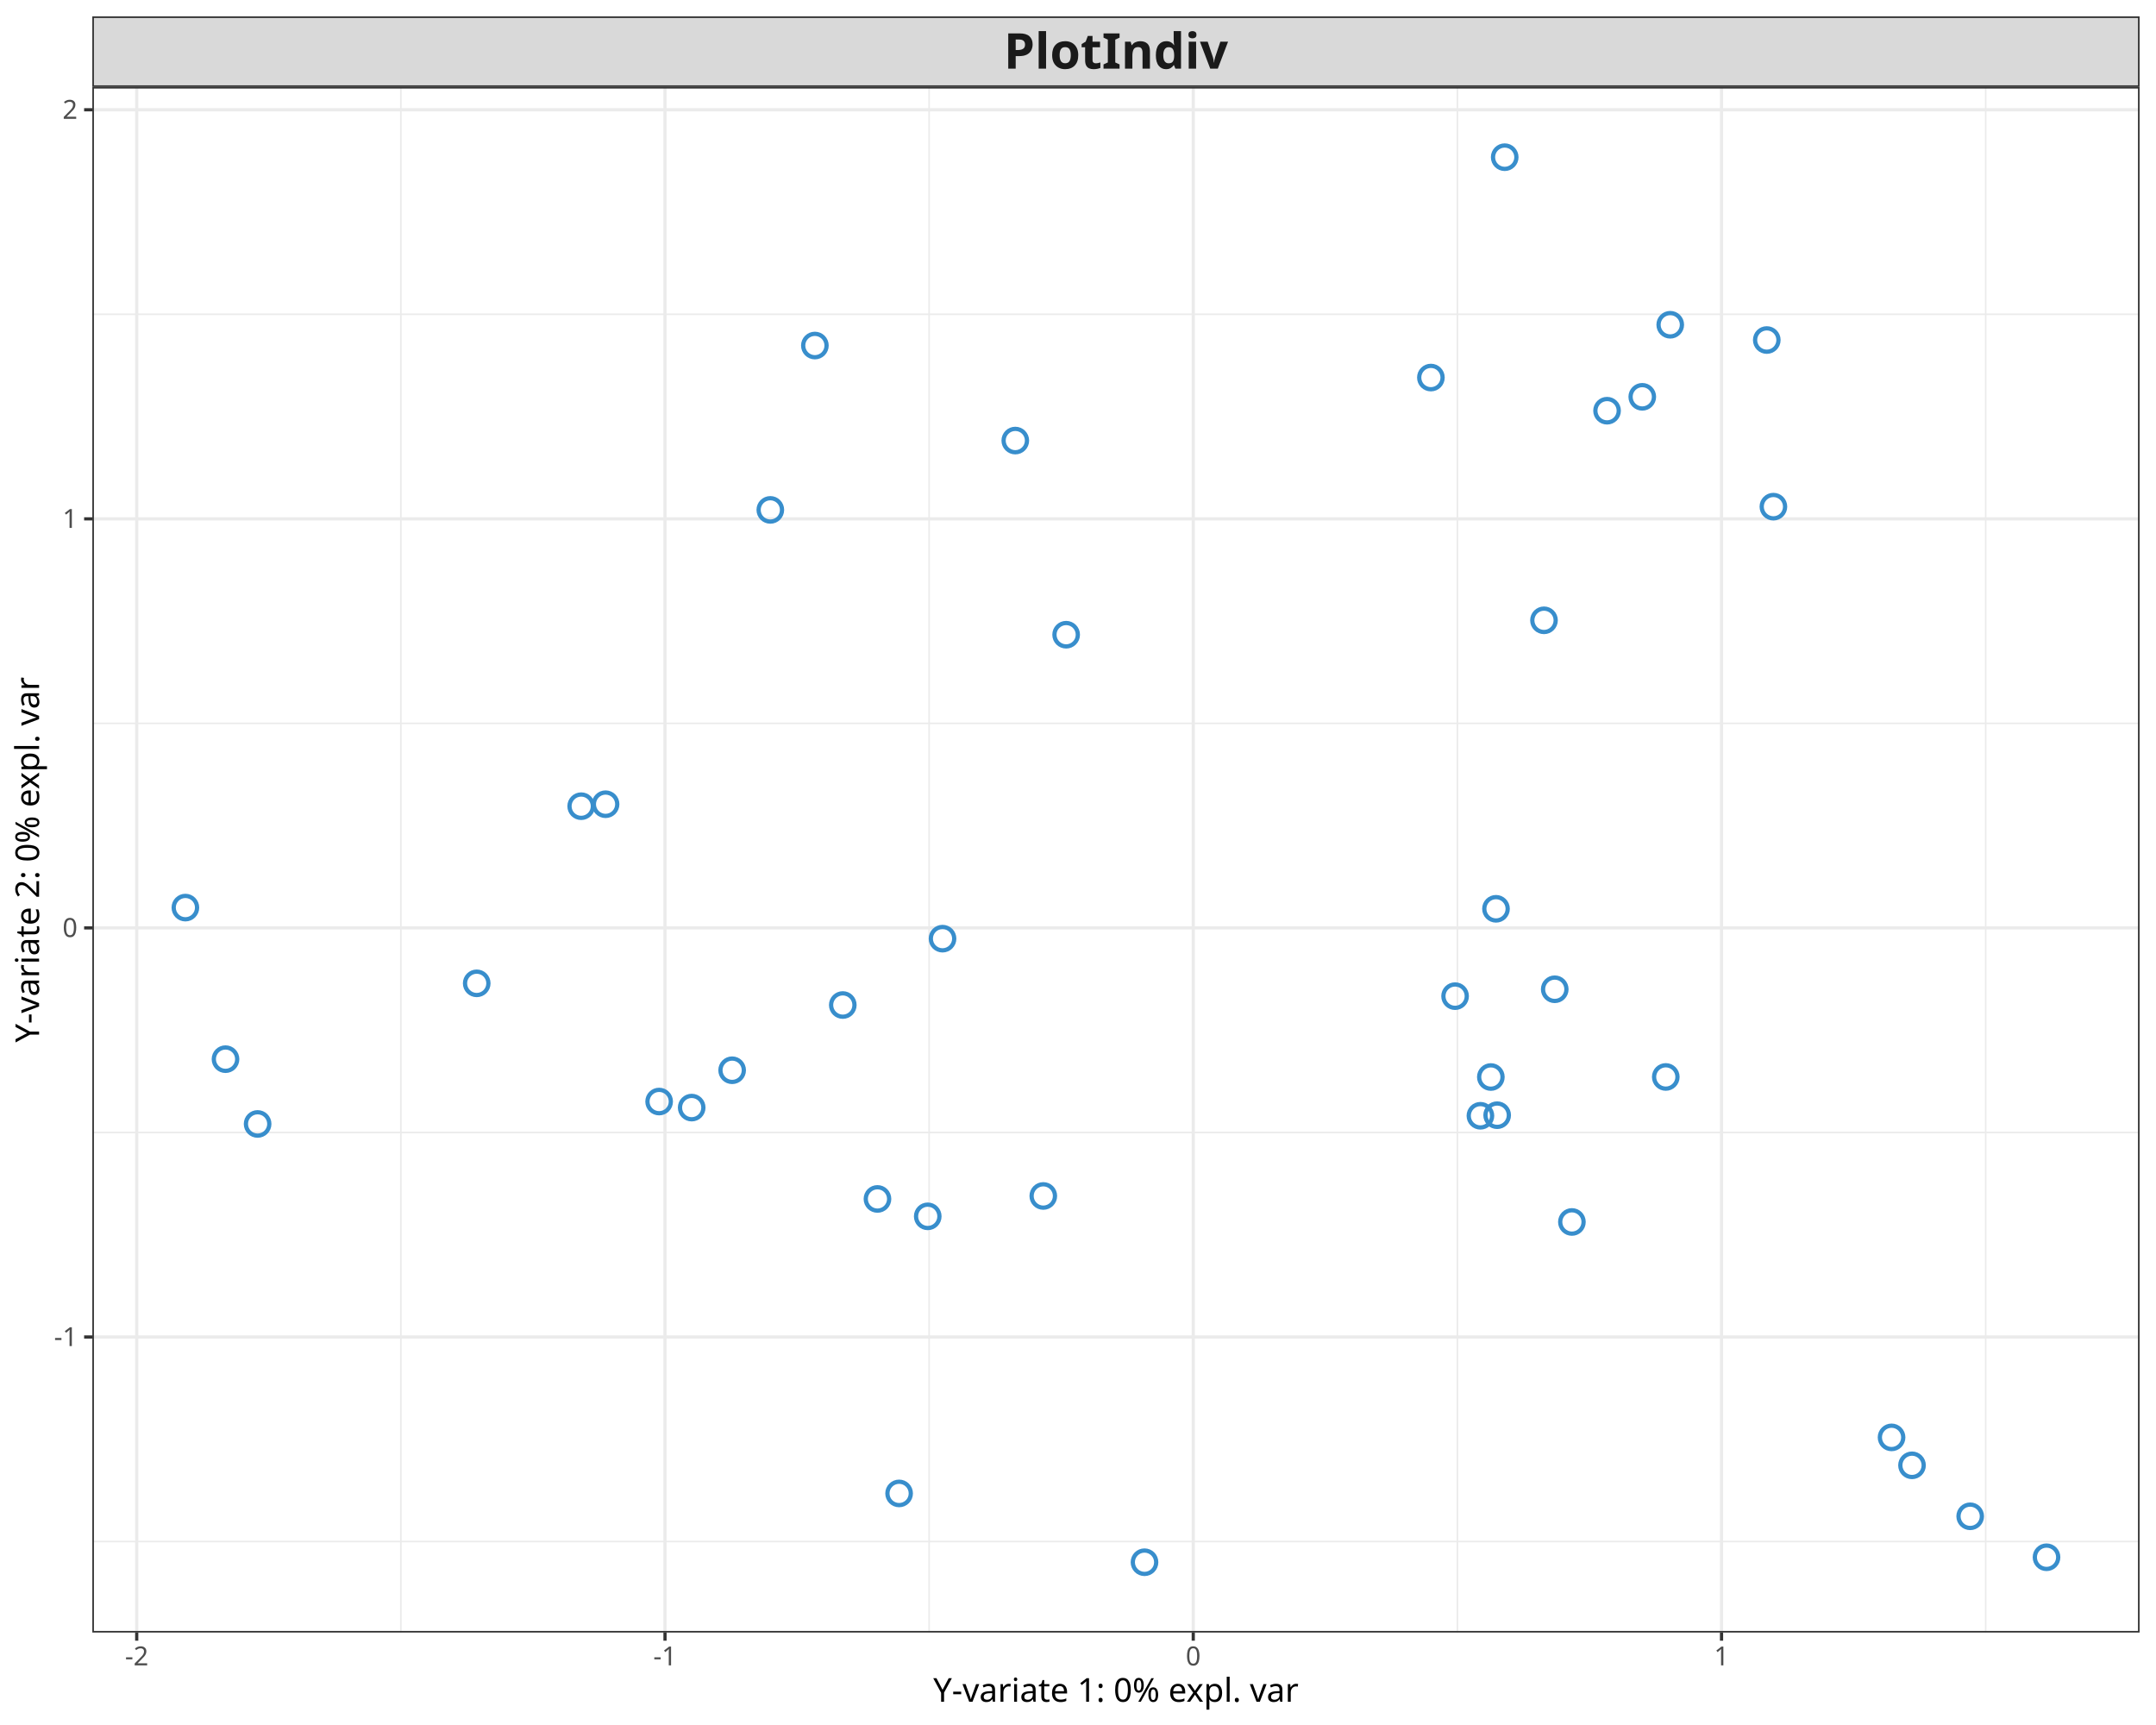
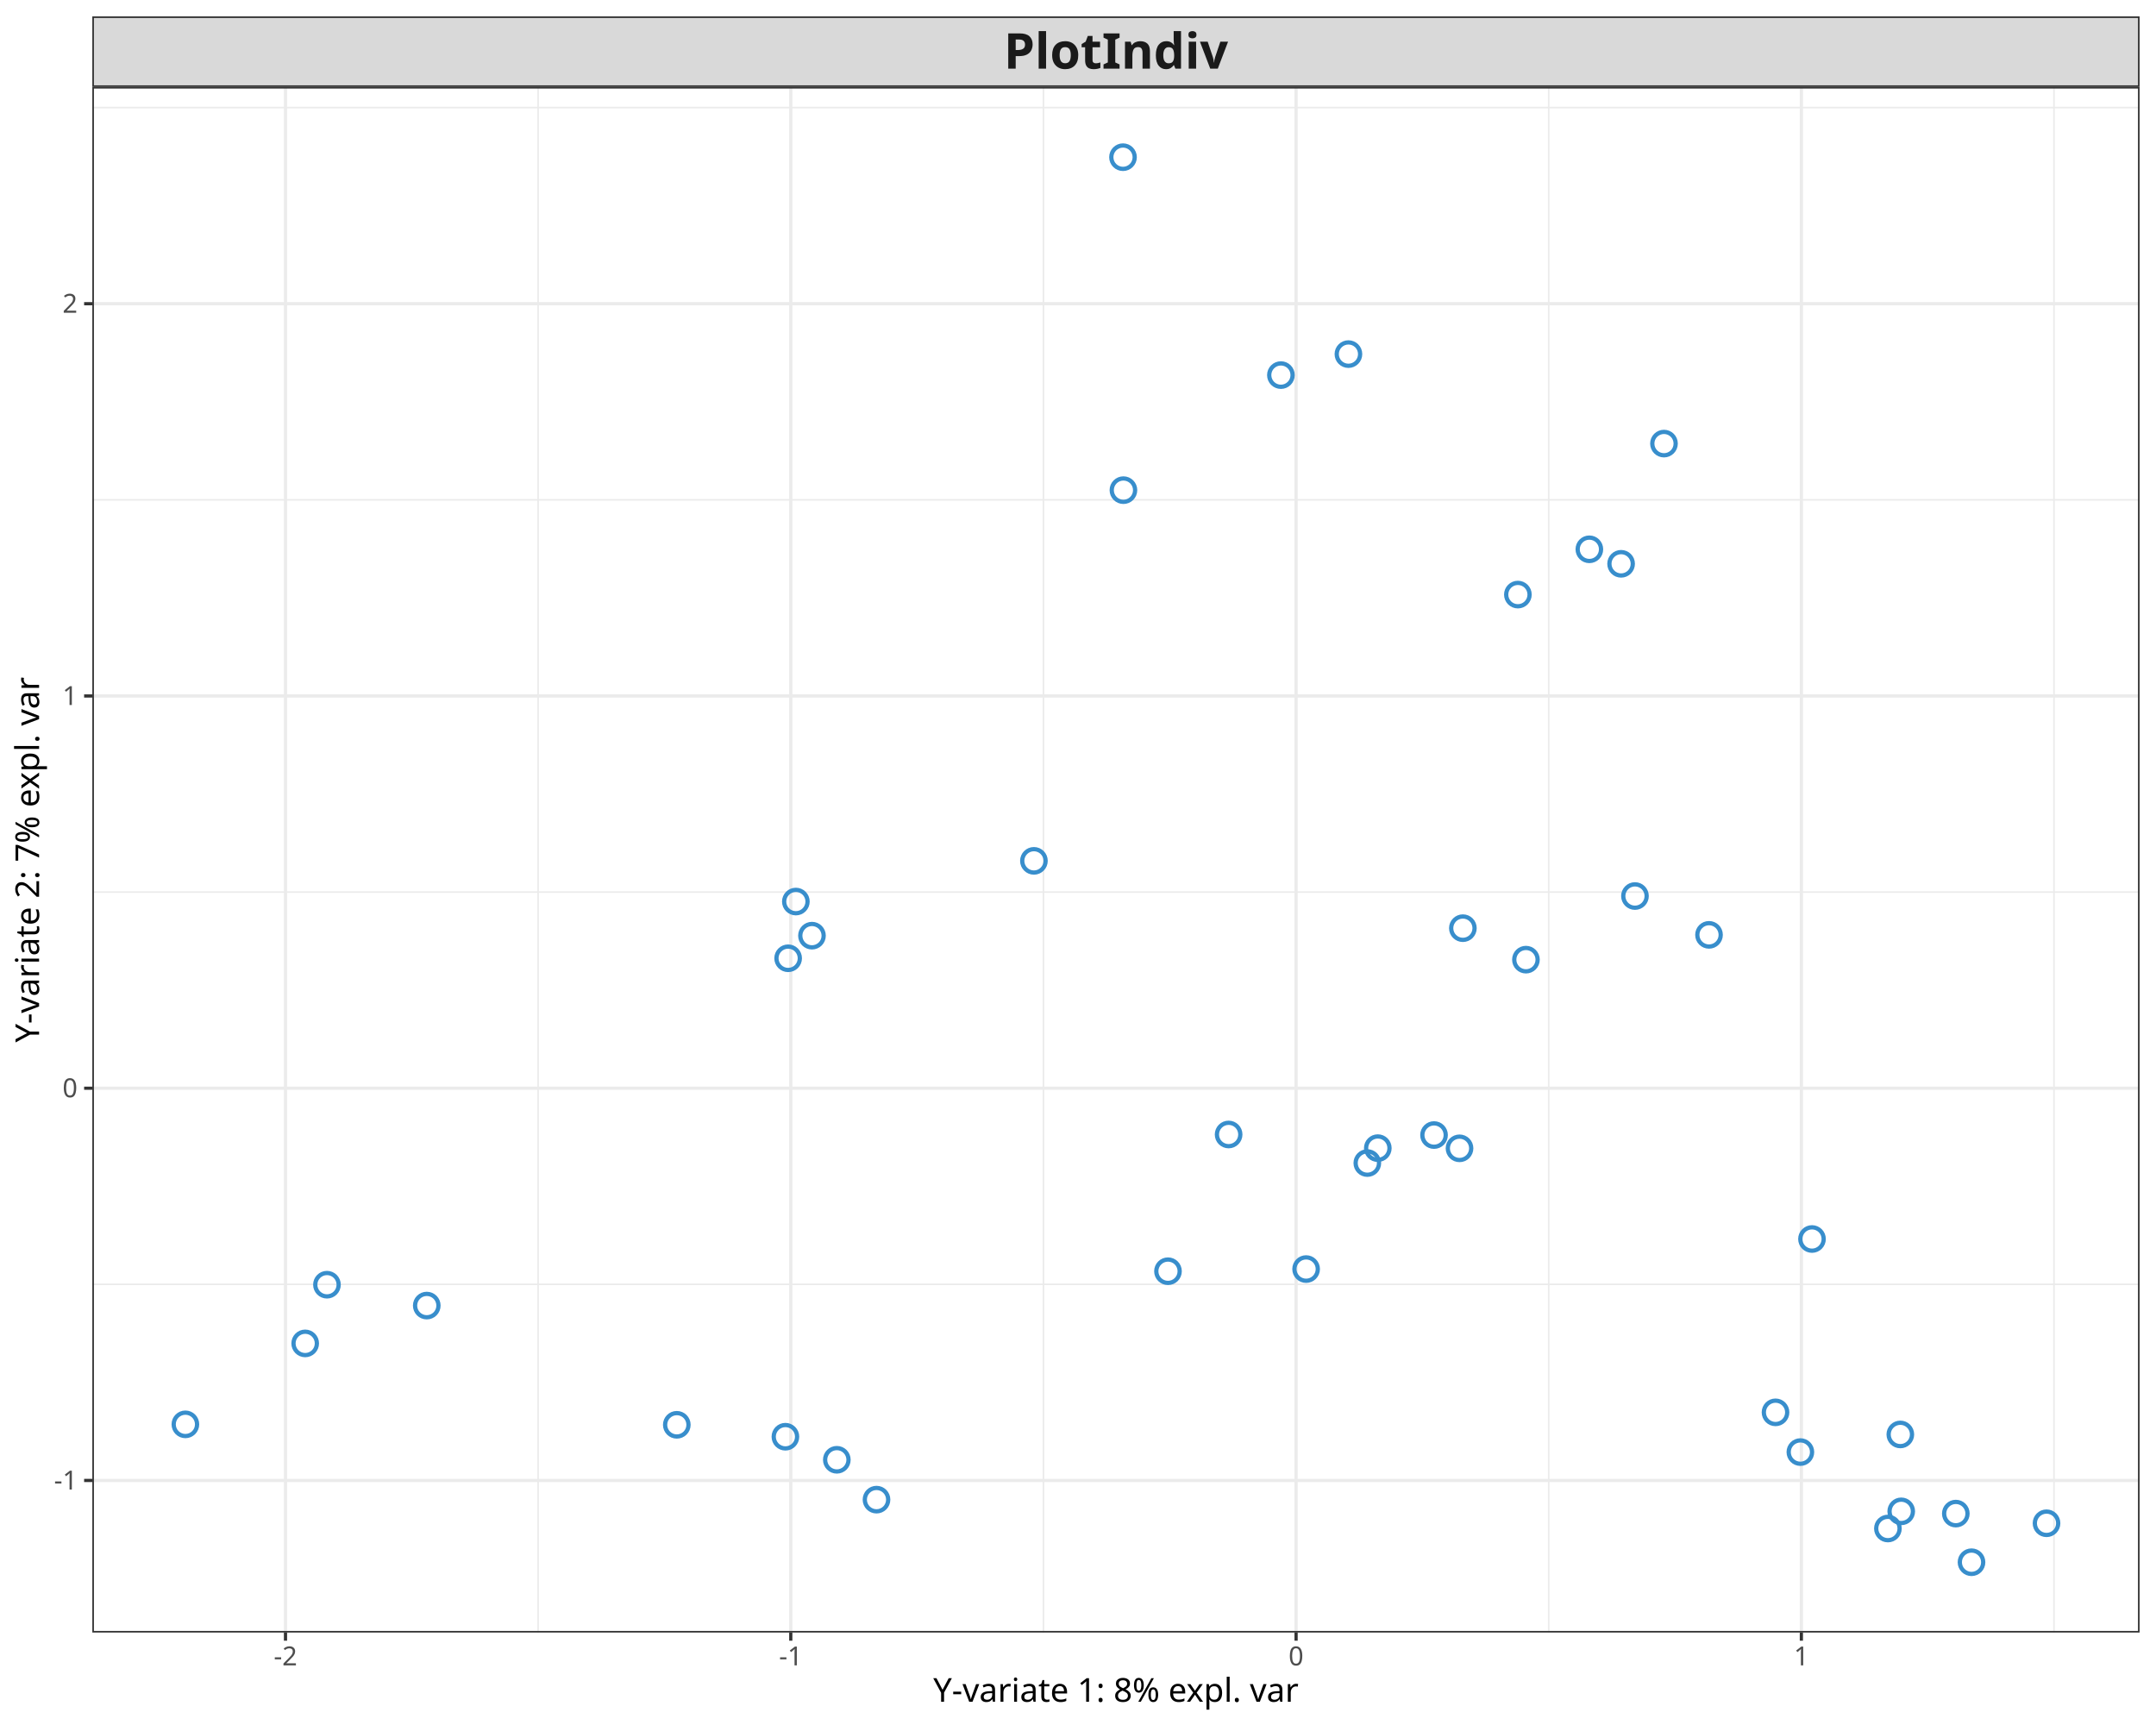
<svg xmlns="http://www.w3.org/2000/svg" class="svglite" data-engine-version="2.0" width="720.00pt" height="576.00pt" viewBox="0 0 720.00 576.00">
  <defs>
    <style type="text/css">
    .svglite line, .svglite polyline, .svglite polygon, .svglite path, .svglite rect, .svglite circle {
      fill: none;
      stroke: #000000;
      stroke-linecap: round;
      stroke-linejoin: round;
      stroke-miterlimit: 10.00;
    }
  </style>
  </defs>
  <rect width="100%" height="100%" style="stroke: none; fill: #FFFFFF;" />
  <defs>
    <clipPath id="cpMC4wMHw3MjAuMDB8MC4wMHw1NzYuMDA=">
      <rect x="0.00" y="0.00" width="720.00" height="576.00" />
    </clipPath>
  </defs>
  <g clip-path="url(#cpMC4wMHw3MjAuMDB8MC4wMHw1NzYuMDA=)">
    <rect x="0.00" y="0.00" width="720.00" height="576.00" style="stroke-width: 1.07; stroke: #FFFFFF; fill: #FFFFFF;" />
  </g>
  <defs>
    <clipPath id="cpMzAuODN8NzE0LjUyfDI5LjAzfDU0NS4xMQ==">
      <rect x="30.83" y="29.03" width="683.69" height="516.09" />
    </clipPath>
  </defs>
  <g clip-path="url(#cpMzAuODN8NzE0LjUyfDI5LjAzfDU0NS4xMQ==)">
    <rect x="30.83" y="29.03" width="683.69" height="516.09" style="stroke-width: 1.07; stroke: none; fill: #FFFFFF;" />
-     <polyline points="30.83,514.74 714.52,514.74 " style="stroke-width: 0.53; stroke: #EBEBEB; stroke-linecap: butt;" />
-     <polyline points="30.83,378.14 714.52,378.14 " style="stroke-width: 0.53; stroke: #EBEBEB; stroke-linecap: butt;" />
-     <polyline points="30.83,241.54 714.52,241.54 " style="stroke-width: 0.53; stroke: #EBEBEB; stroke-linecap: butt;" />
-     <polyline points="30.83,104.95 714.52,104.95 " style="stroke-width: 0.53; stroke: #EBEBEB; stroke-linecap: butt;" />
-     <polyline points="133.87,545.11 133.87,29.03 " style="stroke-width: 0.53; stroke: #EBEBEB; stroke-linecap: butt;" />
-     <polyline points="310.28,545.11 310.28,29.03 " style="stroke-width: 0.53; stroke: #EBEBEB; stroke-linecap: butt;" />
-     <polyline points="486.70,545.11 486.70,29.03 " style="stroke-width: 0.53; stroke: #EBEBEB; stroke-linecap: butt;" />
-     <polyline points="663.12,545.11 663.12,29.03 " style="stroke-width: 0.53; stroke: #EBEBEB; stroke-linecap: butt;" />
-     <polyline points="30.83,446.44 714.52,446.44 " style="stroke-width: 1.07; stroke: #EBEBEB; stroke-linecap: butt;" />
-     <polyline points="30.83,309.84 714.52,309.84 " style="stroke-width: 1.07; stroke: #EBEBEB; stroke-linecap: butt;" />
-     <polyline points="30.83,173.25 714.52,173.25 " style="stroke-width: 1.07; stroke: #EBEBEB; stroke-linecap: butt;" />
-     <polyline points="30.83,36.65 714.52,36.65 " style="stroke-width: 1.07; stroke: #EBEBEB; stroke-linecap: butt;" />
-     <polyline points="45.66,545.11 45.66,29.03 " style="stroke-width: 1.07; stroke: #EBEBEB; stroke-linecap: butt;" />
-     <polyline points="222.08,545.11 222.08,29.03 " style="stroke-width: 1.07; stroke: #EBEBEB; stroke-linecap: butt;" />
-     <polyline points="398.49,545.11 398.49,29.03 " style="stroke-width: 1.07; stroke: #EBEBEB; stroke-linecap: butt;" />
-     <polyline points="574.91,545.11 574.91,29.03 " style="stroke-width: 1.07; stroke: #EBEBEB; stroke-linecap: butt;" />
-     <circle cx="536.68" cy="137.14" r="3.91" style="stroke-width: 1.42; stroke: #388ECC;" />
-     <circle cx="497.87" cy="359.63" r="3.91" style="stroke-width: 1.42; stroke: #388ECC;" />
-     <circle cx="499.98" cy="372.38" r="3.91" style="stroke-width: 1.42; stroke: #388ECC;" />
-     <circle cx="477.85" cy="126.07" r="3.91" style="stroke-width: 1.42; stroke: #388ECC;" />
-     <circle cx="556.29" cy="359.61" r="3.91" style="stroke-width: 1.42; stroke: #388ECC;" />
-     <circle cx="638.52" cy="489.29" r="3.91" style="stroke-width: 1.42; stroke: #388ECC;" />
-     <circle cx="515.62" cy="207.13" r="3.91" style="stroke-width: 1.42; stroke: #388ECC;" />
-     <circle cx="592.23" cy="169.18" r="3.91" style="stroke-width: 1.42; stroke: #388ECC;" />
-     <circle cx="502.50" cy="52.49" r="3.91" style="stroke-width: 1.42; stroke: #388ECC;" />
-     <circle cx="657.95" cy="506.31" r="3.91" style="stroke-width: 1.42; stroke: #388ECC;" />
-     <circle cx="557.78" cy="108.44" r="3.91" style="stroke-width: 1.42; stroke: #388ECC;" />
-     <circle cx="485.93" cy="332.63" r="3.91" style="stroke-width: 1.42; stroke: #388ECC;" />
-     <circle cx="524.94" cy="408.03" r="3.91" style="stroke-width: 1.42; stroke: #388ECC;" />
-     <circle cx="499.59" cy="303.46" r="3.91" style="stroke-width: 1.42; stroke: #388ECC;" />
-     <circle cx="494.39" cy="372.57" r="3.91" style="stroke-width: 1.42; stroke: #388ECC;" />
-     <circle cx="548.44" cy="132.50" r="3.91" style="stroke-width: 1.42; stroke: #388ECC;" />
-     <circle cx="683.44" cy="519.99" r="3.91" style="stroke-width: 1.42; stroke: #388ECC;" />
-     <circle cx="590.02" cy="113.54" r="3.91" style="stroke-width: 1.42; stroke: #388ECC;" />
-     <circle cx="631.69" cy="479.96" r="3.91" style="stroke-width: 1.42; stroke: #388ECC;" />
-     <circle cx="519.21" cy="330.33" r="3.91" style="stroke-width: 1.42; stroke: #388ECC;" />
-     <circle cx="293.03" cy="400.34" r="3.91" style="stroke-width: 1.42; stroke: #388ECC;" />
-     <circle cx="314.76" cy="313.43" r="3.91" style="stroke-width: 1.42; stroke: #388ECC;" />
-     <circle cx="75.31" cy="353.67" r="3.91" style="stroke-width: 1.42; stroke: #388ECC;" />
-     <circle cx="339.06" cy="147.11" r="3.91" style="stroke-width: 1.42; stroke: #388ECC;" />
-     <circle cx="61.91" cy="303.06" r="3.91" style="stroke-width: 1.42; stroke: #388ECC;" />
-     <circle cx="348.41" cy="399.35" r="3.91" style="stroke-width: 1.42; stroke: #388ECC;" />
-     <circle cx="220.12" cy="367.82" r="3.91" style="stroke-width: 1.42; stroke: #388ECC;" />
-     <circle cx="202.23" cy="268.54" r="3.91" style="stroke-width: 1.42; stroke: #388ECC;" />
-     <circle cx="272.13" cy="115.38" r="3.91" style="stroke-width: 1.42; stroke: #388ECC;" />
-     <circle cx="194.09" cy="269.20" r="3.91" style="stroke-width: 1.42; stroke: #388ECC;" />
-     <circle cx="244.50" cy="357.37" r="3.91" style="stroke-width: 1.42; stroke: #388ECC;" />
-     <circle cx="382.21" cy="521.65" r="3.91" style="stroke-width: 1.42; stroke: #388ECC;" />
-     <circle cx="309.82" cy="406.15" r="3.91" style="stroke-width: 1.42; stroke: #388ECC;" />
-     <circle cx="159.20" cy="328.35" r="3.91" style="stroke-width: 1.42; stroke: #388ECC;" />
-     <circle cx="257.25" cy="170.26" r="3.91" style="stroke-width: 1.42; stroke: #388ECC;" />
-     <circle cx="300.26" cy="498.67" r="3.91" style="stroke-width: 1.42; stroke: #388ECC;" />
-     <circle cx="281.45" cy="335.59" r="3.91" style="stroke-width: 1.42; stroke: #388ECC;" />
-     <circle cx="356.04" cy="211.94" r="3.91" style="stroke-width: 1.42; stroke: #388ECC;" />
-     <circle cx="86.03" cy="375.30" r="3.91" style="stroke-width: 1.42; stroke: #388ECC;" />
-     <circle cx="230.99" cy="369.84" r="3.91" style="stroke-width: 1.42; stroke: #388ECC;" />
+     <polyline points="30.83,428.85 714.52,428.85 " style="stroke-width: 0.53; stroke: #EBEBEB; stroke-linecap: butt;" />
+     <polyline points="30.83,297.88 714.52,297.88 " style="stroke-width: 0.53; stroke: #EBEBEB; stroke-linecap: butt;" />
+     <polyline points="30.83,166.90 714.52,166.90 " style="stroke-width: 0.53; stroke: #EBEBEB; stroke-linecap: butt;" />
+     <polyline points="30.83,35.92 714.52,35.92 " style="stroke-width: 0.53; stroke: #EBEBEB; stroke-linecap: butt;" />
+     <polyline points="179.71,545.11 179.71,29.03 " style="stroke-width: 0.53; stroke: #EBEBEB; stroke-linecap: butt;" />
+     <polyline points="348.46,545.11 348.46,29.03 " style="stroke-width: 0.53; stroke: #EBEBEB; stroke-linecap: butt;" />
+     <polyline points="517.20,545.11 517.20,29.03 " style="stroke-width: 0.53; stroke: #EBEBEB; stroke-linecap: butt;" />
+     <polyline points="685.94,545.11 685.94,29.03 " style="stroke-width: 0.53; stroke: #EBEBEB; stroke-linecap: butt;" />
+     <polyline points="30.83,494.34 714.52,494.34 " style="stroke-width: 1.07; stroke: #EBEBEB; stroke-linecap: butt;" />
+     <polyline points="30.83,363.37 714.52,363.37 " style="stroke-width: 1.07; stroke: #EBEBEB; stroke-linecap: butt;" />
+     <polyline points="30.83,232.39 714.52,232.39 " style="stroke-width: 1.07; stroke: #EBEBEB; stroke-linecap: butt;" />
+     <polyline points="30.83,101.41 714.52,101.41 " style="stroke-width: 1.07; stroke: #EBEBEB; stroke-linecap: butt;" />
+     <polyline points="95.34,545.11 95.34,29.03 " style="stroke-width: 1.07; stroke: #EBEBEB; stroke-linecap: butt;" />
+     <polyline points="264.08,545.11 264.08,29.03 " style="stroke-width: 1.07; stroke: #EBEBEB; stroke-linecap: butt;" />
+     <polyline points="432.83,545.11 432.83,29.03 " style="stroke-width: 1.07; stroke: #EBEBEB; stroke-linecap: butt;" />
+     <polyline points="601.57,545.11 601.57,29.03 " style="stroke-width: 1.07; stroke: #EBEBEB; stroke-linecap: butt;" />
+     <circle cx="653.15" cy="505.41" r="3.91" style="stroke-width: 1.42; stroke: #388ECC;" />
+     <circle cx="541.37" cy="188.26" r="3.91" style="stroke-width: 1.42; stroke: #388ECC;" />
+     <circle cx="506.90" cy="198.54" r="3.91" style="stroke-width: 1.42; stroke: #388ECC;" />
+     <circle cx="592.94" cy="471.60" r="3.91" style="stroke-width: 1.42; stroke: #388ECC;" />
+     <circle cx="546.00" cy="299.20" r="3.91" style="stroke-width: 1.42; stroke: #388ECC;" />
+     <circle cx="279.46" cy="487.44" r="3.91" style="stroke-width: 1.42; stroke: #388ECC;" />
+     <circle cx="630.47" cy="510.39" r="3.91" style="stroke-width: 1.42; stroke: #388ECC;" />
+     <circle cx="658.39" cy="521.65" r="3.91" style="stroke-width: 1.42; stroke: #388ECC;" />
+     <circle cx="634.62" cy="478.98" r="3.91" style="stroke-width: 1.42; stroke: #388ECC;" />
+     <circle cx="262.29" cy="479.74" r="3.91" style="stroke-width: 1.42; stroke: #388ECC;" />
+     <circle cx="601.24" cy="484.87" r="3.91" style="stroke-width: 1.42; stroke: #388ECC;" />
+     <circle cx="509.59" cy="320.44" r="3.91" style="stroke-width: 1.42; stroke: #388ECC;" />
+     <circle cx="555.69" cy="148.12" r="3.91" style="stroke-width: 1.42; stroke: #388ECC;" />
+     <circle cx="570.73" cy="312.16" r="3.91" style="stroke-width: 1.42; stroke: #388ECC;" />
+     <circle cx="530.77" cy="183.42" r="3.91" style="stroke-width: 1.42; stroke: #388ECC;" />
+     <circle cx="683.44" cy="508.64" r="3.91" style="stroke-width: 1.42; stroke: #388ECC;" />
+     <circle cx="226.02" cy="475.76" r="3.91" style="stroke-width: 1.42; stroke: #388ECC;" />
+     <circle cx="634.92" cy="504.66" r="3.91" style="stroke-width: 1.42; stroke: #388ECC;" />
+     <circle cx="292.71" cy="500.75" r="3.91" style="stroke-width: 1.42; stroke: #388ECC;" />
+     <circle cx="488.53" cy="309.93" r="3.91" style="stroke-width: 1.42; stroke: #388ECC;" />
+     <circle cx="101.92" cy="448.58" r="3.91" style="stroke-width: 1.42; stroke: #388ECC;" />
+     <circle cx="271.16" cy="312.43" r="3.91" style="stroke-width: 1.42; stroke: #388ECC;" />
+     <circle cx="427.76" cy="125.25" r="3.91" style="stroke-width: 1.42; stroke: #388ECC;" />
+     <circle cx="460.12" cy="383.38" r="3.91" style="stroke-width: 1.42; stroke: #388ECC;" />
+     <circle cx="375.03" cy="52.49" r="3.91" style="stroke-width: 1.42; stroke: #388ECC;" />
+     <circle cx="263.20" cy="319.98" r="3.91" style="stroke-width: 1.42; stroke: #388ECC;" />
+     <circle cx="345.28" cy="287.45" r="3.91" style="stroke-width: 1.42; stroke: #388ECC;" />
+     <circle cx="456.62" cy="388.36" r="3.91" style="stroke-width: 1.42; stroke: #388ECC;" />
+     <circle cx="487.41" cy="383.44" r="3.91" style="stroke-width: 1.42; stroke: #388ECC;" />
+     <circle cx="436.18" cy="423.76" r="3.91" style="stroke-width: 1.42; stroke: #388ECC;" />
+     <circle cx="142.52" cy="435.95" r="3.91" style="stroke-width: 1.42; stroke: #388ECC;" />
+     <circle cx="61.91" cy="475.61" r="3.91" style="stroke-width: 1.42; stroke: #388ECC;" />
+     <circle cx="265.78" cy="301.04" r="3.91" style="stroke-width: 1.42; stroke: #388ECC;" />
+     <circle cx="375.17" cy="163.67" r="3.91" style="stroke-width: 1.42; stroke: #388ECC;" />
+     <circle cx="478.90" cy="379.01" r="3.91" style="stroke-width: 1.42; stroke: #388ECC;" />
+     <circle cx="109.19" cy="428.98" r="3.91" style="stroke-width: 1.42; stroke: #388ECC;" />
+     <circle cx="390.05" cy="424.48" r="3.91" style="stroke-width: 1.42; stroke: #388ECC;" />
+     <circle cx="605.12" cy="413.72" r="3.91" style="stroke-width: 1.42; stroke: #388ECC;" />
+     <circle cx="410.30" cy="378.82" r="3.91" style="stroke-width: 1.42; stroke: #388ECC;" />
+     <circle cx="450.31" cy="118.24" r="3.91" style="stroke-width: 1.42; stroke: #388ECC;" />
    <rect x="30.83" y="29.03" width="683.69" height="516.09" style="stroke-width: 1.07; stroke: #333333;" />
  </g>
  <g clip-path="url(#cpMC4wMHw3MjAuMDB8MC4wMHw1NzYuMDA=)">
</g>
  <defs>
    <clipPath id="cpMzAuODN8NzE0LjUyfDUuNDh8MjkuMDM=">
      <rect x="30.83" y="5.48" width="683.69" height="23.55" />
    </clipPath>
  </defs>
  <g clip-path="url(#cpMzAuODN8NzE0LjUyfDUuNDh8MjkuMDM=)">
    <rect x="30.83" y="5.48" width="683.69" height="23.55" style="stroke-width: 1.07; stroke: #333333; fill: #D9D9D9;" />
    <text x="372.67" y="22.93" text-anchor="middle" style="font-size: 16.50px; font-weight: bold; fill: #1A1A1A; font-family: sans;" textLength="63.29px" lengthAdjust="spacingAndGlyphs">PlotIndiv</text>
  </g>
  <g clip-path="url(#cpMC4wMHw3MjAuMDB8MC4wMHw1NzYuMDA=)">
-     <polyline points="45.66,547.85 45.66,545.11 " style="stroke-width: 1.07; stroke: #333333; stroke-linecap: butt;" />
-     <polyline points="222.08,547.85 222.08,545.11 " style="stroke-width: 1.07; stroke: #333333; stroke-linecap: butt;" />
-     <polyline points="398.49,547.85 398.49,545.11 " style="stroke-width: 1.07; stroke: #333333; stroke-linecap: butt;" />
-     <polyline points="574.91,547.85 574.91,545.11 " style="stroke-width: 1.07; stroke: #333333; stroke-linecap: butt;" />
-     <text x="45.66" y="556.10" text-anchor="middle" style="font-size: 8.80px; fill: #4D4D4D; font-family: sans;" textLength="7.82px" lengthAdjust="spacingAndGlyphs">-2</text>
-     <text x="222.08" y="556.10" text-anchor="middle" style="font-size: 8.80px; fill: #4D4D4D; font-family: sans;" textLength="7.82px" lengthAdjust="spacingAndGlyphs">-1</text>
-     <text x="398.49" y="556.10" text-anchor="middle" style="font-size: 8.80px; fill: #4D4D4D; font-family: sans;" textLength="4.89px" lengthAdjust="spacingAndGlyphs">0</text>
-     <text x="574.91" y="556.10" text-anchor="middle" style="font-size: 8.80px; fill: #4D4D4D; font-family: sans;" textLength="4.89px" lengthAdjust="spacingAndGlyphs">1</text>
-     <text x="25.90" y="449.47" text-anchor="end" style="font-size: 8.80px; fill: #4D4D4D; font-family: sans;" textLength="7.82px" lengthAdjust="spacingAndGlyphs">-1</text>
-     <text x="25.90" y="312.87" text-anchor="end" style="font-size: 8.80px; fill: #4D4D4D; font-family: sans;" textLength="4.89px" lengthAdjust="spacingAndGlyphs">0</text>
-     <text x="25.90" y="176.27" text-anchor="end" style="font-size: 8.80px; fill: #4D4D4D; font-family: sans;" textLength="4.89px" lengthAdjust="spacingAndGlyphs">1</text>
-     <text x="25.90" y="39.68" text-anchor="end" style="font-size: 8.80px; fill: #4D4D4D; font-family: sans;" textLength="4.89px" lengthAdjust="spacingAndGlyphs">2</text>
-     <polyline points="28.09,446.44 30.83,446.44 " style="stroke-width: 1.07; stroke: #333333; stroke-linecap: butt;" />
-     <polyline points="28.09,309.84 30.83,309.84 " style="stroke-width: 1.07; stroke: #333333; stroke-linecap: butt;" />
-     <polyline points="28.09,173.25 30.83,173.25 " style="stroke-width: 1.07; stroke: #333333; stroke-linecap: butt;" />
-     <polyline points="28.09,36.65 30.83,36.65 " style="stroke-width: 1.07; stroke: #333333; stroke-linecap: butt;" />
-     <text x="372.67" y="568.24" text-anchor="middle" style="font-size: 11.00px; font-family: sans;" textLength="119.84px" lengthAdjust="spacingAndGlyphs">Y-variate 1: 0% expl. var</text>
-     <text transform="translate(13.05,287.07) rotate(-90)" text-anchor="middle" style="font-size: 11.00px; font-family: sans;" textLength="119.84px" lengthAdjust="spacingAndGlyphs">Y-variate 2: 0% expl. var</text>
+     <polyline points="95.34,547.85 95.34,545.11 " style="stroke-width: 1.07; stroke: #333333; stroke-linecap: butt;" />
+     <polyline points="264.08,547.85 264.08,545.11 " style="stroke-width: 1.07; stroke: #333333; stroke-linecap: butt;" />
+     <polyline points="432.83,547.85 432.83,545.11 " style="stroke-width: 1.07; stroke: #333333; stroke-linecap: butt;" />
+     <polyline points="601.57,547.85 601.57,545.11 " style="stroke-width: 1.07; stroke: #333333; stroke-linecap: butt;" />
+     <text x="95.34" y="556.10" text-anchor="middle" style="font-size: 8.80px; fill: #4D4D4D; font-family: sans;" textLength="7.82px" lengthAdjust="spacingAndGlyphs">-2</text>
+     <text x="264.08" y="556.10" text-anchor="middle" style="font-size: 8.80px; fill: #4D4D4D; font-family: sans;" textLength="7.82px" lengthAdjust="spacingAndGlyphs">-1</text>
+     <text x="432.83" y="556.10" text-anchor="middle" style="font-size: 8.80px; fill: #4D4D4D; font-family: sans;" textLength="4.89px" lengthAdjust="spacingAndGlyphs">0</text>
+     <text x="601.57" y="556.10" text-anchor="middle" style="font-size: 8.80px; fill: #4D4D4D; font-family: sans;" textLength="4.89px" lengthAdjust="spacingAndGlyphs">1</text>
+     <text x="25.90" y="497.37" text-anchor="end" style="font-size: 8.80px; fill: #4D4D4D; font-family: sans;" textLength="7.82px" lengthAdjust="spacingAndGlyphs">-1</text>
+     <text x="25.90" y="366.39" text-anchor="end" style="font-size: 8.80px; fill: #4D4D4D; font-family: sans;" textLength="4.89px" lengthAdjust="spacingAndGlyphs">0</text>
+     <text x="25.90" y="235.42" text-anchor="end" style="font-size: 8.80px; fill: #4D4D4D; font-family: sans;" textLength="4.89px" lengthAdjust="spacingAndGlyphs">1</text>
+     <text x="25.90" y="104.44" text-anchor="end" style="font-size: 8.80px; fill: #4D4D4D; font-family: sans;" textLength="4.89px" lengthAdjust="spacingAndGlyphs">2</text>
+     <polyline points="28.09,494.34 30.83,494.34 " style="stroke-width: 1.07; stroke: #333333; stroke-linecap: butt;" />
+     <polyline points="28.09,363.37 30.83,363.37 " style="stroke-width: 1.07; stroke: #333333; stroke-linecap: butt;" />
+     <polyline points="28.09,232.39 30.83,232.39 " style="stroke-width: 1.07; stroke: #333333; stroke-linecap: butt;" />
+     <polyline points="28.09,101.41 30.83,101.41 " style="stroke-width: 1.07; stroke: #333333; stroke-linecap: butt;" />
+     <text x="372.67" y="568.24" text-anchor="middle" style="font-size: 11.00px; font-family: sans;" textLength="119.84px" lengthAdjust="spacingAndGlyphs">Y-variate 1: 8% expl. var</text>
+     <text transform="translate(13.05,287.07) rotate(-90)" text-anchor="middle" style="font-size: 11.00px; font-family: sans;" textLength="119.84px" lengthAdjust="spacingAndGlyphs">Y-variate 2: 7% expl. var</text>
  </g>
</svg>
